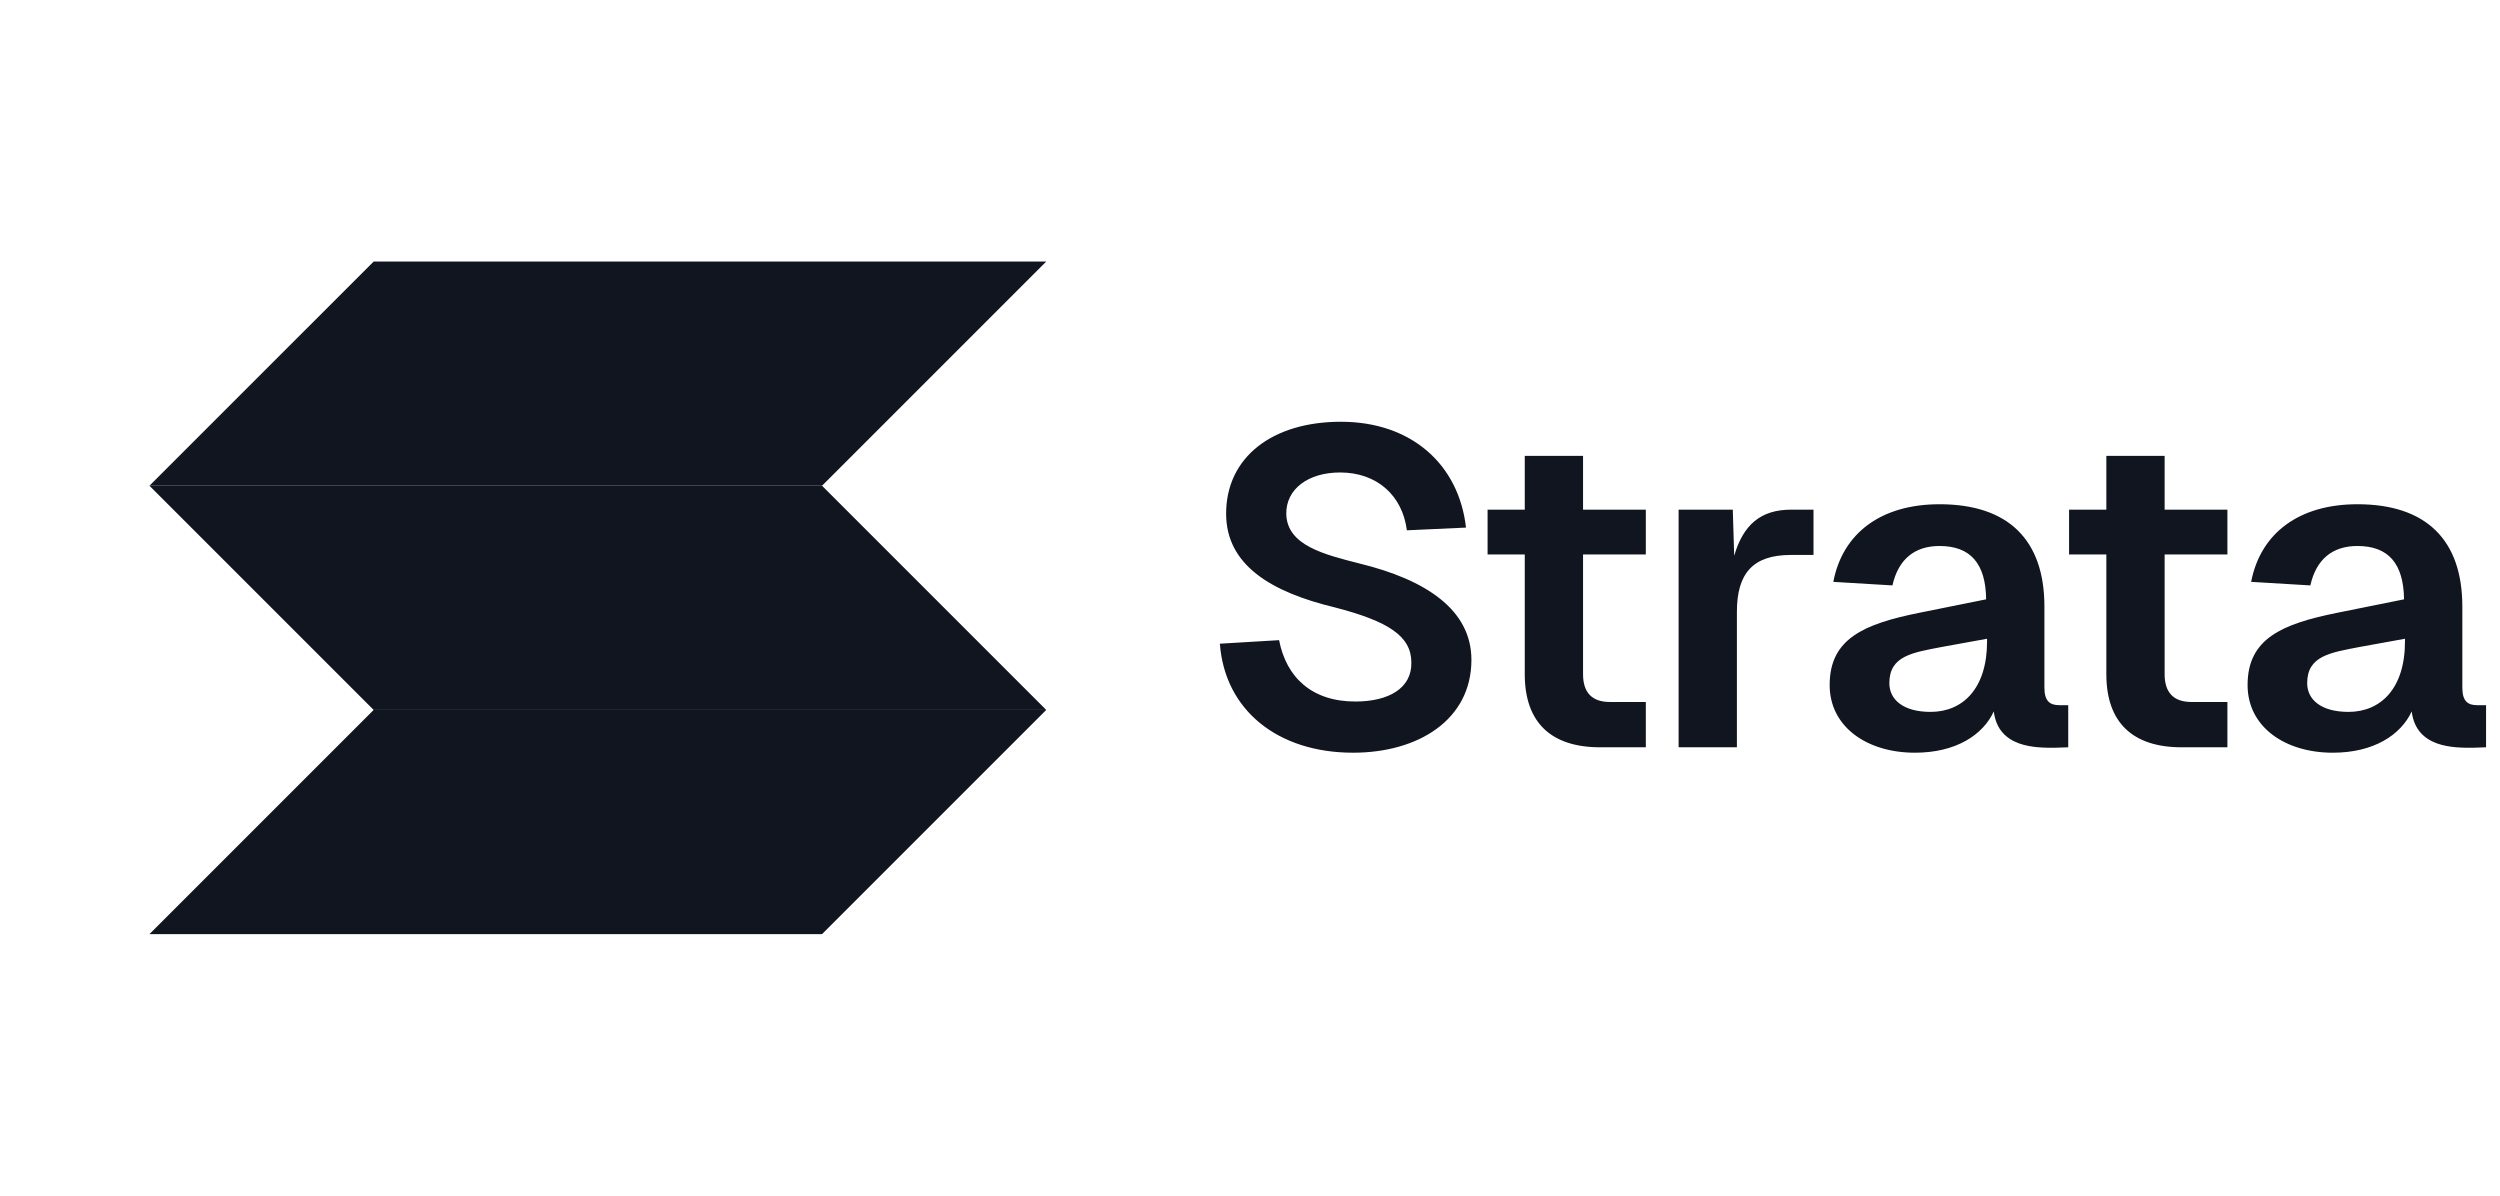
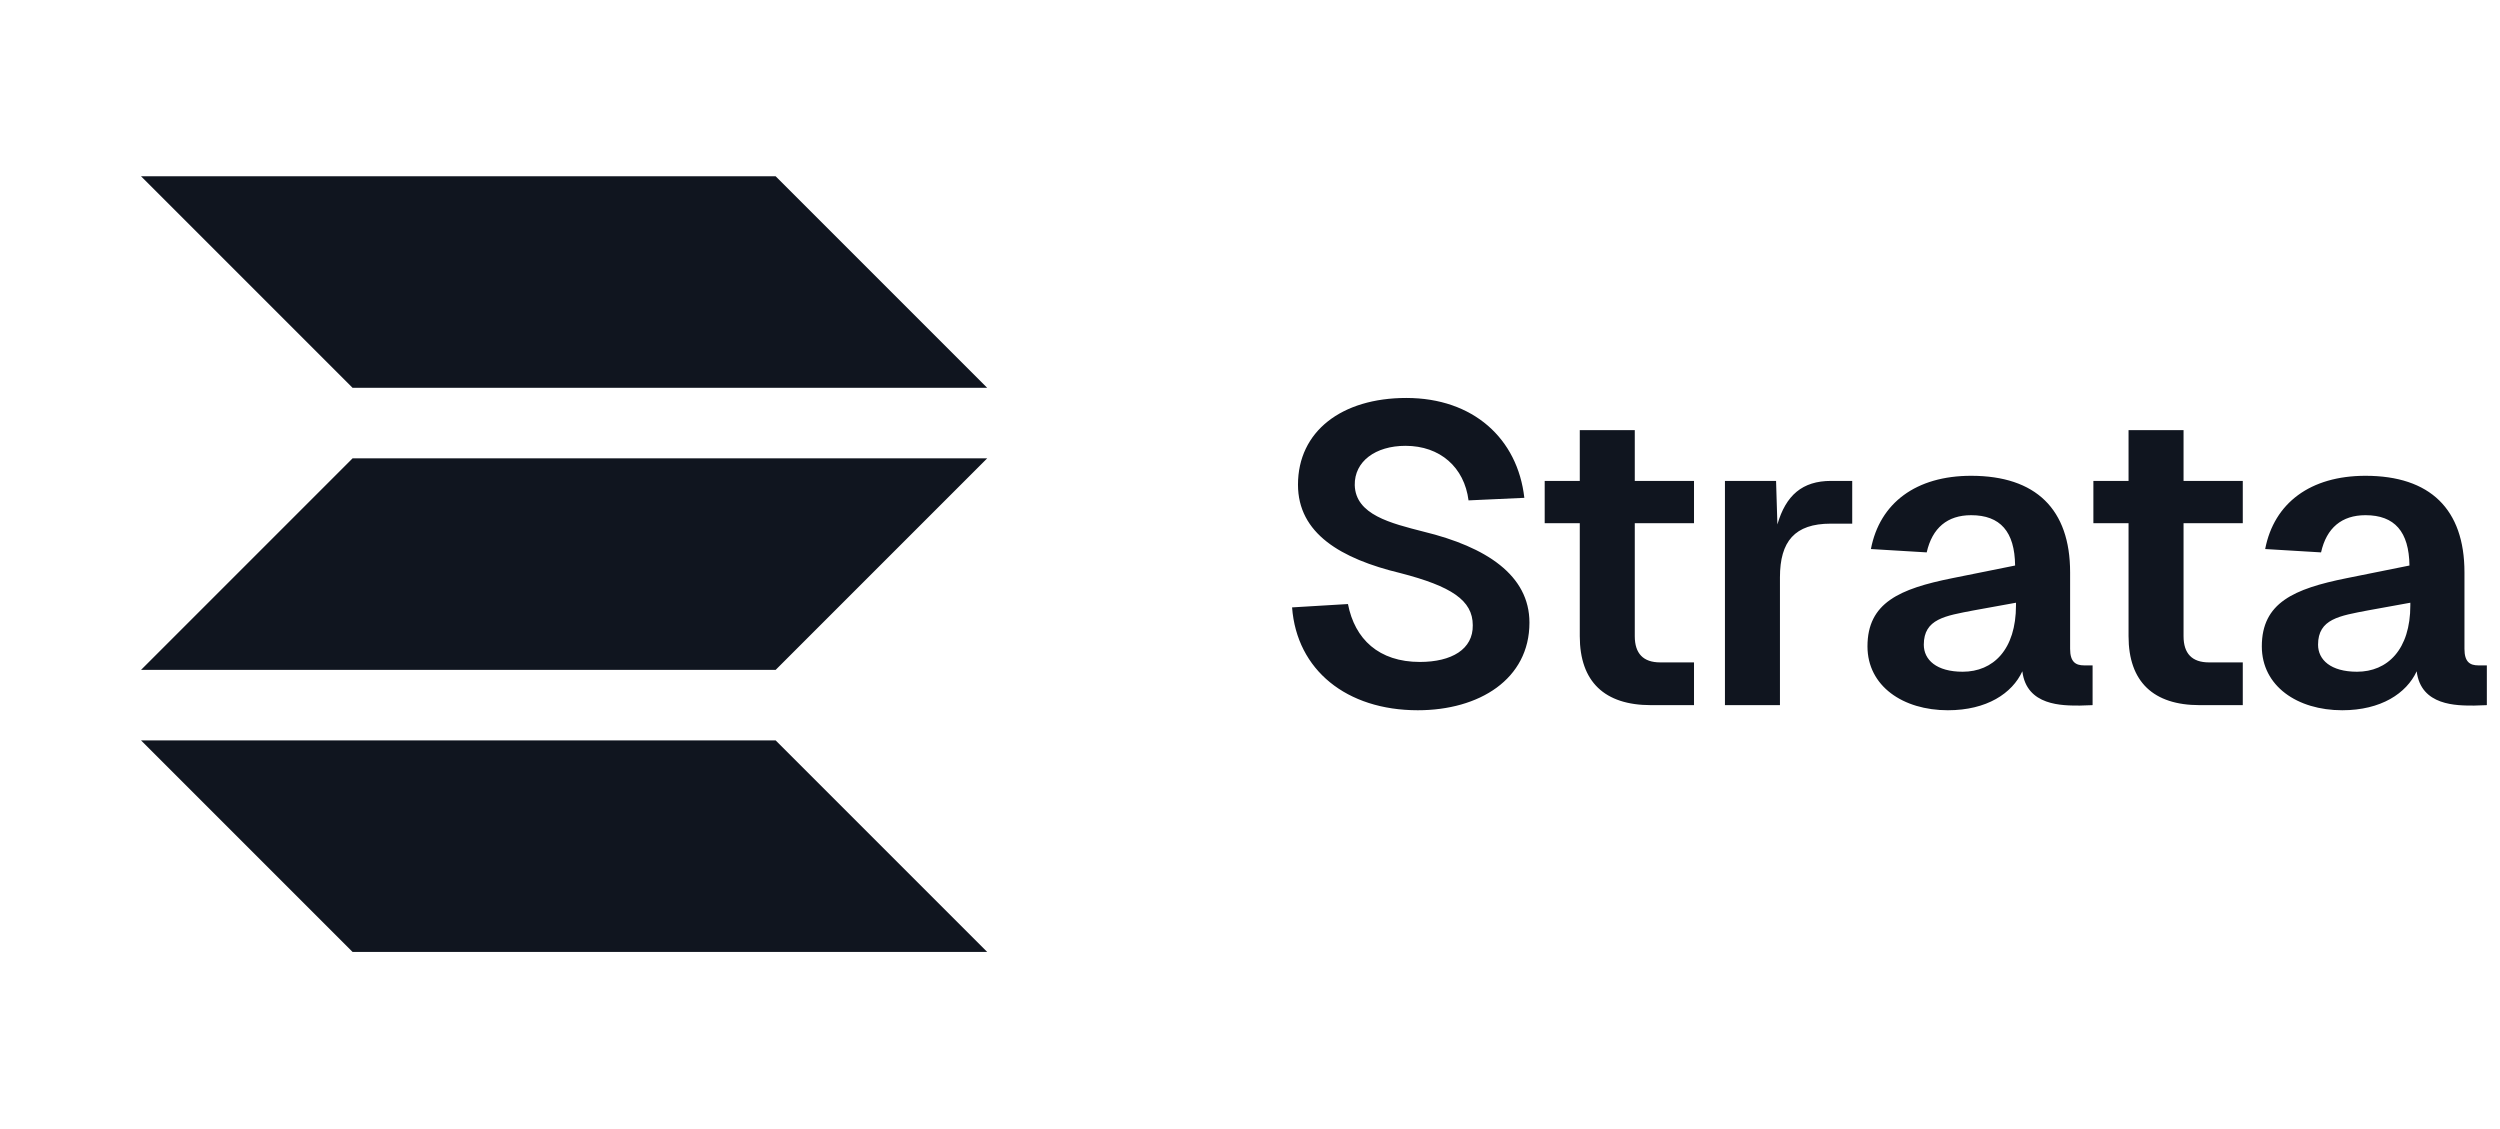
- <svg xmlns="http://www.w3.org/2000/svg" viewBox="0 0 267.632 128">
-   <path d="M 40 28 H 112 L 88 52 H 16 Z" fill="#10151F" />
-   <path d="M 16 52 H 88 L 112 76 H 40 Z" fill="#10151F" />
-   <path d="M 40 76 H 112 L 88 100 H 16 Z" fill="#10151F" />
-   <g transform="translate(128, 80)">
+ <svg xmlns="http://www.w3.org/2000/svg" viewBox="0 0 283.632 128">
+   <path d="M 16 20 H 88 L 112 44 H 40 Z" fill="#10151F" />
+   <path d="M 40 52 H 112 L 88 76 H 16 Z" fill="#10151F" />
+   <path d="M 16 84 H 88 L 112 108 H 40 Z" fill="#10151F" />
+   <g transform="translate(144, 80)">
    <path d="M8.93-11.47L2.59-11.09C3.12-3.98 8.78 0.58 16.85 0.58C23.81 0.58 29.52-2.93 29.52-9.36C29.52-14.74 24.62-17.95 17.52-19.68C13.78-20.64 9.79-21.60 9.70-24.96C9.65-27.65 12.05-29.42 15.46-29.42C19.39-29.42 22.13-26.98 22.61-23.23L28.94-23.52C28.18-30.24 23.14-34.85 15.55-34.85C8.21-34.85 3.26-31.06 3.26-25.01C3.26-19.49 8.11-16.61 14.88-14.98C20.64-13.49 23.09-11.90 23.09-9.07C23.14-6.34 20.69-4.90 17.09-4.90C12.43-4.90 9.70-7.49 8.93-11.47M35.23-31.20L35.23-25.44L31.25-25.44L31.25-20.64L35.23-20.64L35.23-7.82C35.23-2.64 38.06 0 43.30 0L48.19 0L48.19-4.85L44.35-4.85C42.43-4.85 41.47-5.86 41.47-7.82L41.47-20.64L48.19-20.64L48.19-25.44L41.47-25.44L41.47-31.20M51.70-25.44L51.70 0L57.94 0L57.94-14.50C57.94-18.58 59.62-20.59 63.70-20.59L66.14-20.59L66.14-25.44L63.74-25.44C60.48-25.44 58.61-23.81 57.65-20.50L57.50-25.44M68.26-17.71L74.59-17.33C75.22-20.11 76.94-21.55 79.63-21.55C82.94-21.55 84.58-19.68 84.62-15.84L77.47-14.40C71.52-13.20 67.87-11.62 67.87-6.67C67.87-2.16 71.90 0.58 76.99 0.58C81.41 0.58 84.29-1.34 85.44-3.84C85.92 0.10 90 0.05 91.97 0.05L93.41 0L93.41-4.51L92.45-4.51C91.49-4.51 90.86-4.90 90.86-6.38L90.86-15.07C90.86-22.22 86.98-26.02 79.63-26.02C73.39-26.02 69.26-22.94 68.26-17.71M74.26-6.86C74.26-9.79 76.70-10.13 79.92-10.75L84.72-11.62L84.72-11.33C84.72-6.29 82.13-3.79 78.67-3.79C75.70-3.79 74.26-5.14 74.26-6.86M97.49-31.20L97.49-25.44L93.50-25.44L93.50-20.64L97.49-20.64L97.49-7.82C97.49-2.64 100.32 0 105.55 0L110.45 0L110.45-4.85L106.61-4.85C104.69-4.85 103.73-5.86 103.73-7.82L103.73-20.64L110.45-20.64L110.45-25.44L103.73-25.44L103.73-31.20M112.99-17.71L119.33-17.33C119.95-20.11 121.68-21.55 124.37-21.55C127.68-21.55 129.31-19.68 129.36-15.84L122.21-14.40C116.26-13.20 112.61-11.62 112.61-6.67C112.61-2.16 116.64 0.58 121.73 0.58C126.14 0.58 129.02-1.34 130.18-3.84C130.66 0.10 134.74 0.05 136.70 0.05L138.14 0L138.14-4.51L137.18-4.51C136.22-4.51 135.60-4.90 135.60-6.38L135.60-15.07C135.60-22.22 131.71-26.02 124.37-26.02C118.13-26.02 114-22.94 112.99-17.71M118.99-6.86C118.99-9.79 121.44-10.13 124.66-10.75L129.46-11.62L129.46-11.33C129.46-6.29 126.86-3.79 123.41-3.79C120.43-3.79 118.99-5.14 118.99-6.86" fill="#10151F" />
  </g>
</svg>
